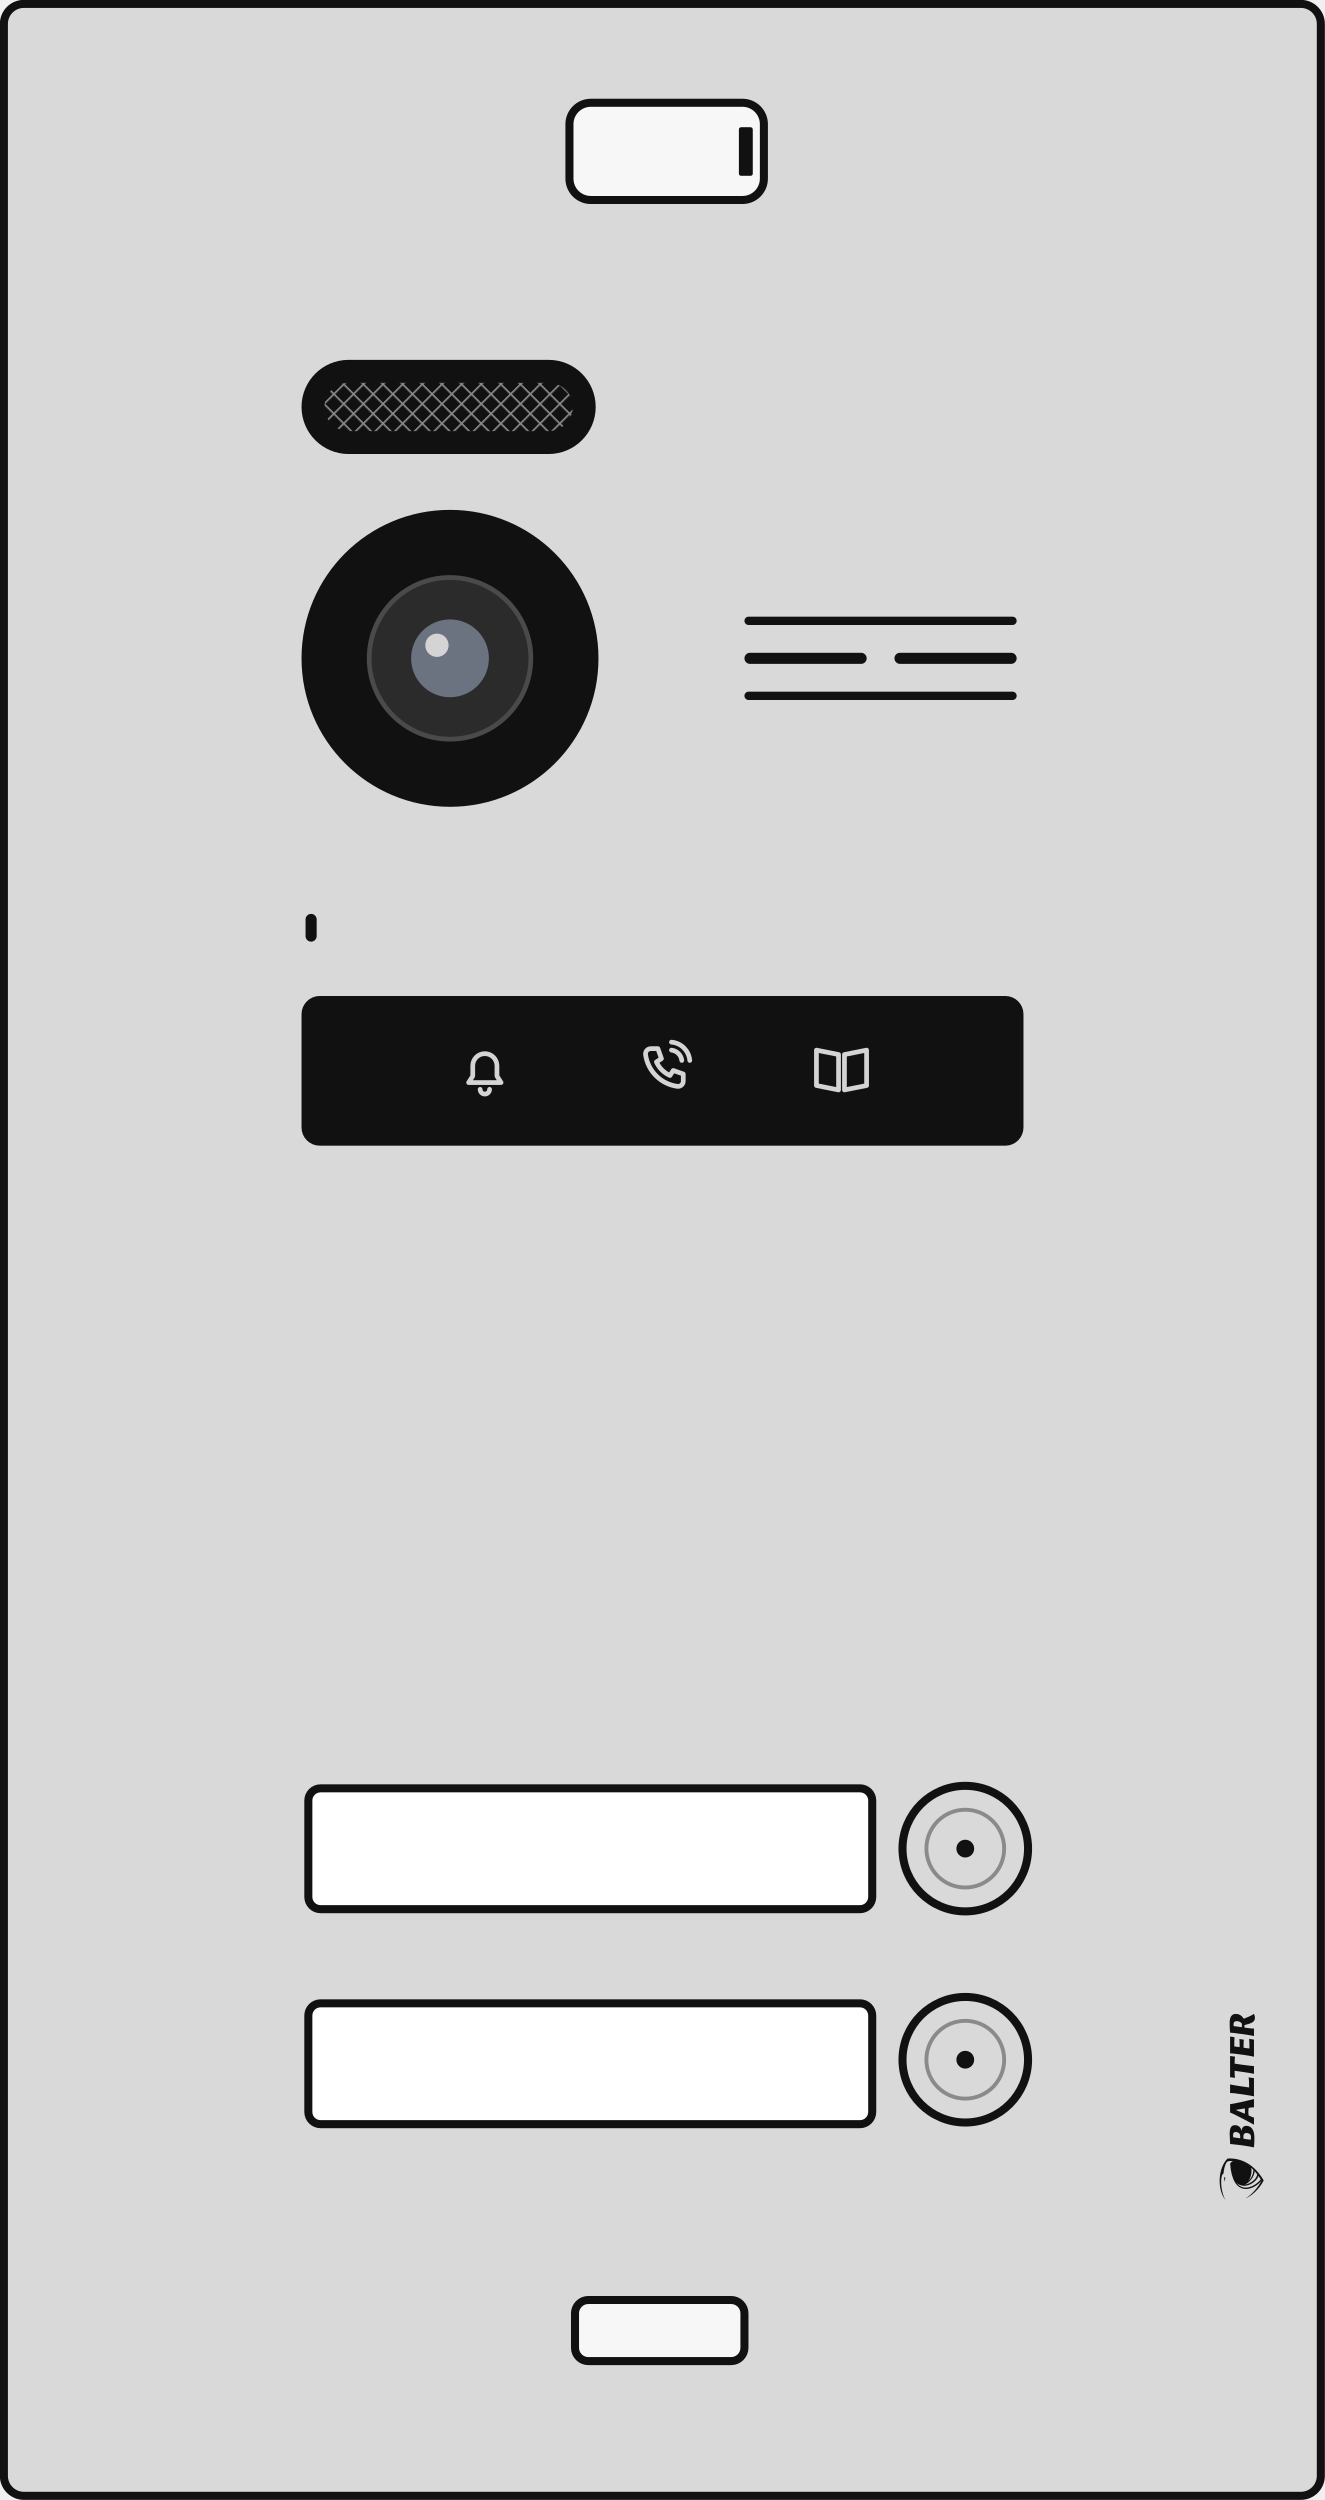
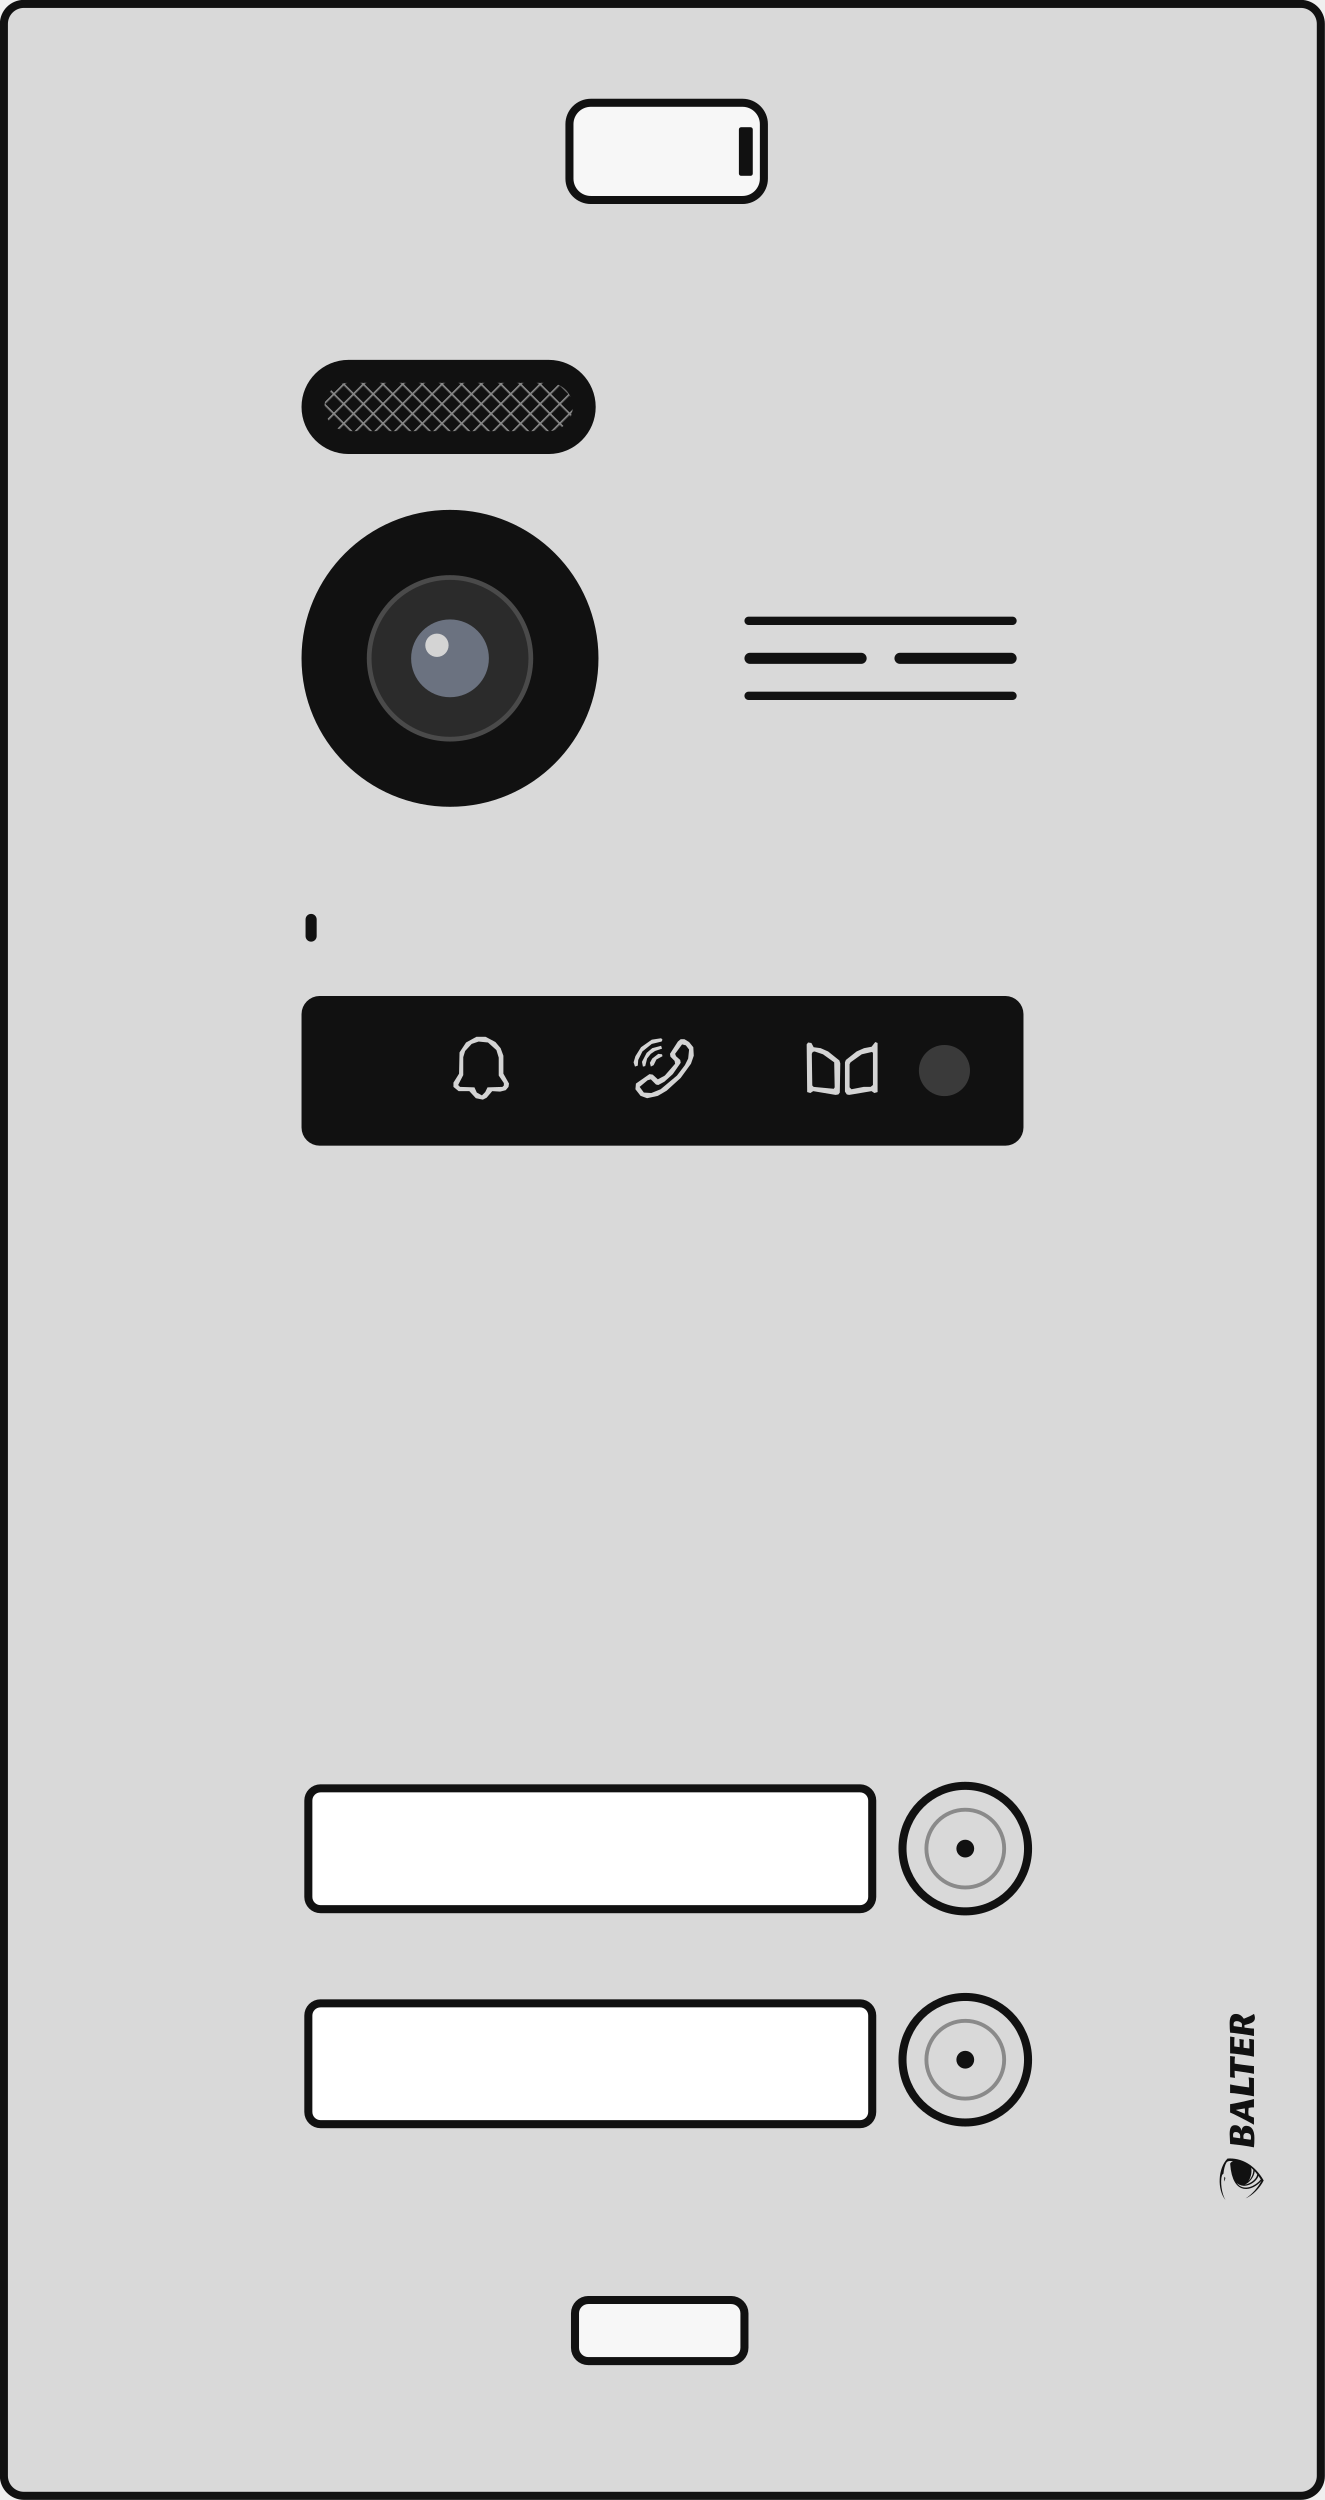
<svg xmlns="http://www.w3.org/2000/svg" viewBox="0 0 477 900" width="477" height="900" role="img" aria-label="EVO-2FAM · Video-Türstation, 2 Klingeltaster (Skizze)">
  <defs>
    <pattern id="mesh" width="5" height="5" patternUnits="userSpaceOnUse" patternTransform="rotate(45)">
      <path d="M0 0V5M0 0H5" stroke="#8a8a8a" stroke-width="1.2" />
    </pattern>
  </defs>
  <rect x="1.4" y="1.4" width="474.1" height="897.1" rx="7.2" fill="#D9D9D9" stroke="#111111" stroke-width="2.9" />
  <circle cx="162.0" cy="237.0" r="52.0" fill="#111111" stroke="#111111" stroke-width="2.9" />
  <circle cx="162.0" cy="237.0" r="29.1" fill="#2B2B2B" stroke="#4a4a4a" stroke-width="1.7" />
  <circle cx="162.0" cy="237.0" r="14.0" fill="#6b7280" />
  <circle cx="157.3" cy="232.3" r="4.2" fill="#D4D4D4" />
  <rect x="268.0" y="222.0" width="98.0" height="3.0" rx="1.5" fill="#111111" />
  <rect x="268.0" y="235.0" width="44.0" height="4.0" rx="2.0" fill="#111111" />
  <rect x="322.0" y="235.0" width="44.0" height="4.0" rx="2.0" fill="#111111" />
  <rect x="268.0" y="249.0" width="98.0" height="3.0" rx="1.5" fill="#111111" />
  <rect x="110.0" y="329.0" width="4.0" height="10.0" rx="2.0" fill="#111111" />
  <rect x="110.0" y="360.0" width="257.0" height="51.0" rx="5.1" fill="#111111" stroke="#111111" stroke-width="2.9" />
-   <path d="M6.5 16.5h11l-1.4-2.2V10.8a4.1 4.1 0 0 0-8.2 0v3.5z M10.4 18.8a1.6 1.6 0 0 0 3.2 0" transform="translate(161.8 372.2) scale(1.062)" fill="none" stroke="#D4D4D4" stroke-width="1.6" stroke-linecap="round" stroke-linejoin="round" />
-   <path d="M8 5h2.4l1.2 3.4-1.7 1.1a9 9 0 0 0 4.6 4.6l1.1-1.7 3.4 1.2V16a1.8 1.8 0 0 1-1.9 1.8A12.6 12.6 0 0 1 6.2 6.9 1.8 1.8 0 0 1 8 5z M15 5.5a4 4 0 0 1 3.5 3.5 M15 2.8a6.8 6.8 0 0 1 6.2 6.2" transform="translate(225.8 372.2) scale(1.062)" fill="none" stroke="#D4D4D4" stroke-width="1.6" stroke-linecap="round" stroke-linejoin="round" />
-   <path d="M3.5 5.5l7.5 1.5v12l-7.5-1.5z M20.5 5.5l-7.5 1.5v12l7.5-1.5z" transform="translate(290.2 372.2) scale(1.062)" fill="none" stroke="#D4D4D4" stroke-width="1.6" stroke-linecap="round" stroke-linejoin="round" />
+   <path d="M171.48 373.26 L167.78 375.30 L165.43 378.87 L165.26 386.52 L163.24 389.75 L163.24 391.28 L165.10 392.81 L168.96 392.81 L171.31 395.36 L173.83 395.87 L175.18 395.19 L177.19 392.81 L180.05 392.98 L182.06 392.47 L183.07 391.28 L183.24 390.09 L181.22 386.52 L181.22 380.06 L180.22 377.34 L178.36 375.13 L174.83 373.26Z M172.31 374.96 L175.68 375.30 L178.70 378.02 L179.54 380.74 L179.54 387.20 L181.39 389.92 L181.39 390.77 L180.88 391.28 L175.51 391.45 L174.67 393.15 L173.49 394.34 L171.65 393.32 L170.80 391.45 L165.60 391.28 L164.93 390.60 L166.77 387.03 L166.77 380.57 L167.45 378.36 L169.80 375.81Z M238.33 379.55 L236.99 379.38 L234.80 381.08 L233.96 382.61 L234.30 383.97 L235.31 383.46 L236.31 381.42 L238.50 380.23Z M238.00 376.49 L234.80 377.34 L232.79 379.04 L231.11 382.27 L231.45 383.97 L232.28 383.80 L232.96 381.08 L234.30 379.38 L235.81 378.36 L238.33 377.51Z M248.07 375.13 L246.39 374.11 L245.05 374.11 L244.04 374.96 L241.19 379.38 L241.35 380.40 L242.86 381.93 L243.04 382.95 L239.34 387.20 L236.82 388.56 L234.97 386.86 L233.79 386.69 L228.93 390.09 L228.75 392.13 L230.61 394.51 L232.96 395.36 L236.82 394.51 L240.01 392.64 L245.05 388.05 L248.75 382.95 L249.76 380.06 L249.59 377.00Z M246.90 376.32 L248.07 377.85 L247.74 381.08 L246.56 383.46 L243.71 387.20 L237.82 392.13 L234.47 393.49 L231.78 393.32 L230.27 391.28 L233.13 388.90 L234.30 388.56 L236.15 390.43 L236.99 390.60 L239.18 389.41 L242.20 386.69 L245.05 382.61 L244.88 381.59 L243.37 380.23 L243.04 379.38 L245.55 375.98Z M238.00 373.77 L234.64 374.28 L230.77 377.00 L228.75 380.23 L228.09 382.44 L228.59 383.97 L229.60 383.63 L229.76 381.59 L231.27 378.53 L234.64 375.81 L238.17 374.96 L238.50 374.28Z M290.91 375.30 L290.40 375.98 L290.58 393.15 L291.74 393.49 L292.75 392.81 L300.81 394.17 L301.82 394.00 L302.33 393.32 L302.50 382.78 L302.17 381.76 L298.13 378.53 L295.44 377.34 L292.92 377.00 L292.09 375.47Z M292.59 378.70 L293.26 378.53 L296.28 379.55 L300.31 382.44 L300.48 391.45 L300.15 391.96 L292.92 391.28 L292.42 390.77 L292.25 379.38Z M315.93 375.47 L315.10 375.13 L313.76 376.83 L311.06 377.34 L308.37 378.53 L304.51 381.59 L304.18 382.44 L304.18 392.98 L304.85 394.00 L305.69 394.17 L313.76 392.81 L314.76 393.49 L315.93 393.15Z M313.92 378.70 L314.26 379.04 L314.26 390.60 L313.41 391.28 L310.89 391.28 L306.53 392.13 L305.85 391.45 L305.85 383.12 L306.20 382.44 L310.23 379.55Z" fill="#D4D4D4" fill-rule="evenodd" />
+   <circle cx="340.0" cy="385.4" r="9.2" fill="#3a3a3a" />
  <rect x="110.0" y="131.0" width="103.0" height="31.0" rx="15.5" fill="#111111" stroke="#111111" stroke-width="2.9" />
  <rect x="116.8" y="137.8" width="89.4" height="17.4" rx="8.7" fill="url(#mesh)" />
  <rect x="205.0" y="37.0" width="70.0" height="35.0" rx="7.7" fill="#F7F7F7" stroke="#111111" stroke-width="2.9" />
  <rect x="266.0" y="45.8" width="5.0" height="17.5" rx="0.8" fill="#111111" />
  <rect x="207.0" y="828.0" width="61.0" height="22.0" rx="4.8" fill="#F7F7F7" stroke="#111111" stroke-width="2.9" />
  <rect x="111.0" y="643.8" width="203.0" height="43.5" rx="4.4" fill="#FFFFFF" stroke="#111111" stroke-width="2.9" />
  <rect x="111.0" y="721.2" width="203.0" height="43.5" rx="4.4" fill="#FFFFFF" stroke="#111111" stroke-width="2.9" />
  <circle cx="347.5" cy="665.5" r="22.6" fill="#D9D9D9" stroke="#111111" stroke-width="2.9" />
  <circle cx="347.5" cy="665.5" r="14.0" fill="none" stroke="#8a8a8a" stroke-width="1.4" />
  <circle cx="347.5" cy="665.5" r="3.2" fill="#111111" />
  <circle cx="347.5" cy="741.5" r="22.6" fill="#D9D9D9" stroke="#111111" stroke-width="2.9" />
  <circle cx="347.5" cy="741.5" r="14.0" fill="none" stroke="#8a8a8a" stroke-width="1.4" />
  <circle cx="347.5" cy="741.5" r="3.2" fill="#111111" />
  <g transform="translate(439.07 792.00) rotate(-90) scale(0.1687)">
    <g>
      <path fill="#111111" d="M159.66,32.74c0,3.79-1.1,6.91-3.37,9.35-2.27,2.44-4.89,3.96-7.83,4.38l-.08.67c5.98.25,9.94,4.13,9.94,9.44,0,11.88-9.69,17.61-25.95,17.61-8.09,0-14.74-.34-20.05-1.01,1.6-7.67,2.95-15.42,3.96-23.08l.67-4.63c.59-4.46,1.43-12.22,2.53-23.08,11.21-.67,18.28-1.01,21.23-1.01,13.73,0,18.96,3.71,18.96,11.37ZM128.57,66.19c1.09.51,2.78.76,5.05.76,2.44,0,4.38-.42,5.73-1.18,2.44-2.11,3.71-5.05,3.71-8.68,0-5.31-4.63-7.5-12.38-6.07l-2.11,15.16ZM131.69,43.78c3.29.34,6.15.17,8.42-.51,3.29-1.85,4.97-4.8,4.97-8.85s-2.11-5.81-6.4-5.81c-2.53,0-4.13.17-4.89.42l-2.11,14.74Z" />
      <path fill="#111111" d="M197.65,73.26c.08-2.86,0-5.39-.42-7.5l-.76-3.88c-5.48-.84-10.78-.84-15.92,0l-1.68,3.45c-1.26,2.44-2.28,5.14-2.95,7.92h-15.33c3.62-6.23,8.68-15.5,15-27.88,6.4-12.38,10.11-20.05,11.12-23.08h17.78c.51,4.13,1.94,11.71,4.3,22.66,2.44,10.95,4.63,20.39,6.74,28.31h-17.86ZM191.92,35.02l-7.83,18.62c2.95.67,8.09.67,11.37,0l-3.12-18.62h-.42Z" />
      <path fill="#111111" d="M260.08,73.26h-38.92c.76-2.61,2.27-11.29,4.55-26.2l.34-2.78c1.6-10.19,2.36-17.52,2.27-21.99h18.37c-1.09,4.21-2.36,11.71-3.96,22.49l-2.53,18.11h3.62c8.68,0,14.57-.34,17.86-1.1l-1.6,11.46Z" />
      <path fill="#111111" d="M262.02,22.3h45.24l-1.35,10.53c-3.29-.59-7.5-.84-12.47-.84h-2.44l-2.36,16.17c-1.85,13.56-2.78,21.99-2.86,25.1h-16.6c.93-3.45,2.36-11.88,4.3-25.44l2.27-15.84h-2.19c-5.64,0-9.94.25-12.89.84l1.35-10.53Z" />
      <path fill="#111111" d="M342.3,73.26h-36.56c1.09-3.96,2.44-11.79,4.21-23.59l.42-3.54c1.6-10.87,2.44-18.79,2.53-23.84h35.89l-1.43,9.52c-3.29-.42-9.77-.59-19.63-.59l-1.52,11.46c8.85,0,14.57-.17,17.35-.51l-1.43,9.44c-2.36-.42-8.09-.59-17.19-.59l-1.68,12.55c10.87,0,17.69-.25,20.56-.67l-1.52,10.36Z" />
      <path fill="#111111" d="M349.89,73.26c.84-2.95,2.27-11.46,4.3-25.69l.42-3.62c1.6-10.45,2.36-17.61,2.44-21.57,5.22-.67,12.05-1.01,20.47-1.01,13.48,0,19.54,4.46,19.54,13.31,0,6.91-3.45,12.55-10.28,16.93,3.71,9.6,7.16,16.85,10.45,21.74-3.12,1.26-6.07,1.94-8.68,1.94-4.63,0-8.09-2.27-10.28-6.74-1.52-2.95-3.2-8.09-5.05-15.58h-5.22l-.51,3.12c-1.26,8.51-1.77,14.24-1.68,17.19h-15.92ZM374.91,29.63c-1.43,0-2.7.08-3.79.34l-2.36,17.35c3.45.59,6.23.51,8.42-.34,2.44-2.11,4.55-6.32,4.55-10.36,0-4.63-2.27-6.99-6.82-6.99Z" />
    </g>
    <path fill="#111111" fill-rule="evenodd" d="M88.47,16.84c1.96,29.28-12.88,57.77-46.76,77.16-15.73-7.73-31.89-23.39-38.41-38.72,8.72,13.9,22.74,26.14,38.01,34.13C19.99,72.29,4.11,27.42,77.59,22.41c2.47.81,4.61,4.01,5.05,6.37,0,0,2.52-10.94-2.61-14.21-5.13-3.27-15.31-5.77-24.05-6.47-.71-1.35-1.46-2.35-4.17-3.31C39.74,1.06,13.44,4.18,0,12.38,22.45-5.83,68.17-3.62,88.47,16.84h0ZM36.49,36.37c-19.83,14.75-6.48,40.39,7.33,51.43,1.56-.91,5.45-3.37,7.55-4.92-13.57-4.06-30.41-29.45-14.88-46.51h0ZM33,53.78c.61,9.04,9.84,24.66,21.42,26.41,1.67-1.14,4.85-3.42,7.01-5.42-12.51-1.04-24.93-11.43-28.42-20.98h0ZM39.25,60.44s9.22,11.12,24.85,11.49c1.18-1.09,2.91-2.55,4.69-4.65-10.71,2.62-24.91-2.22-29.54-6.84h0ZM39.28,9.78c1.4.61,3.68,1.6,7.36,2.43,1.64-.3,2.86-1.34,3.04-1.58-1.95-1.16-8.21-1.16-10.4-.85Z" />
  </g>
</svg>
